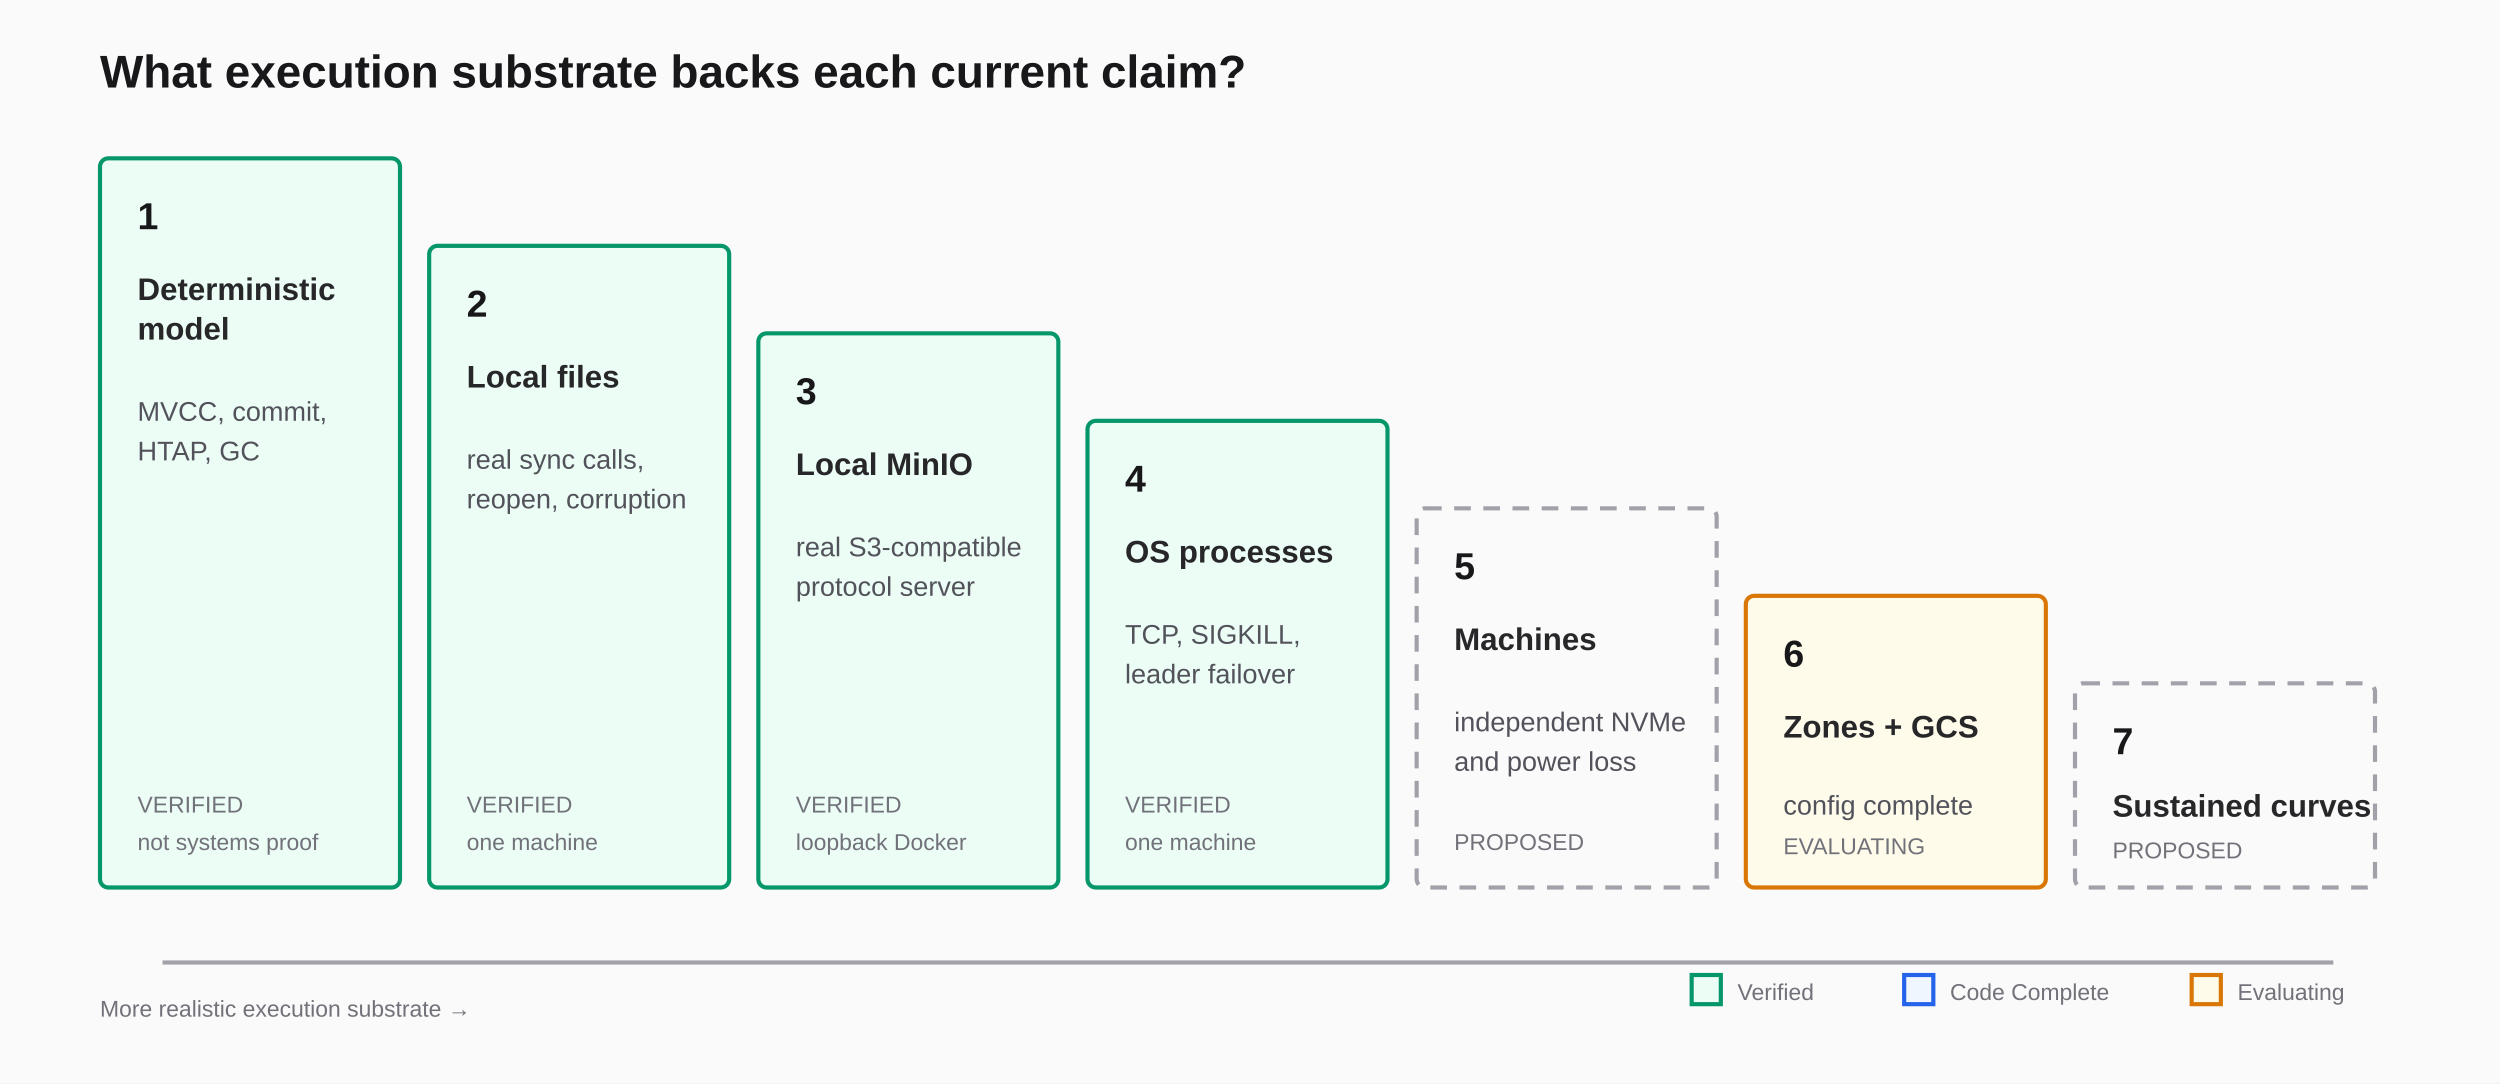
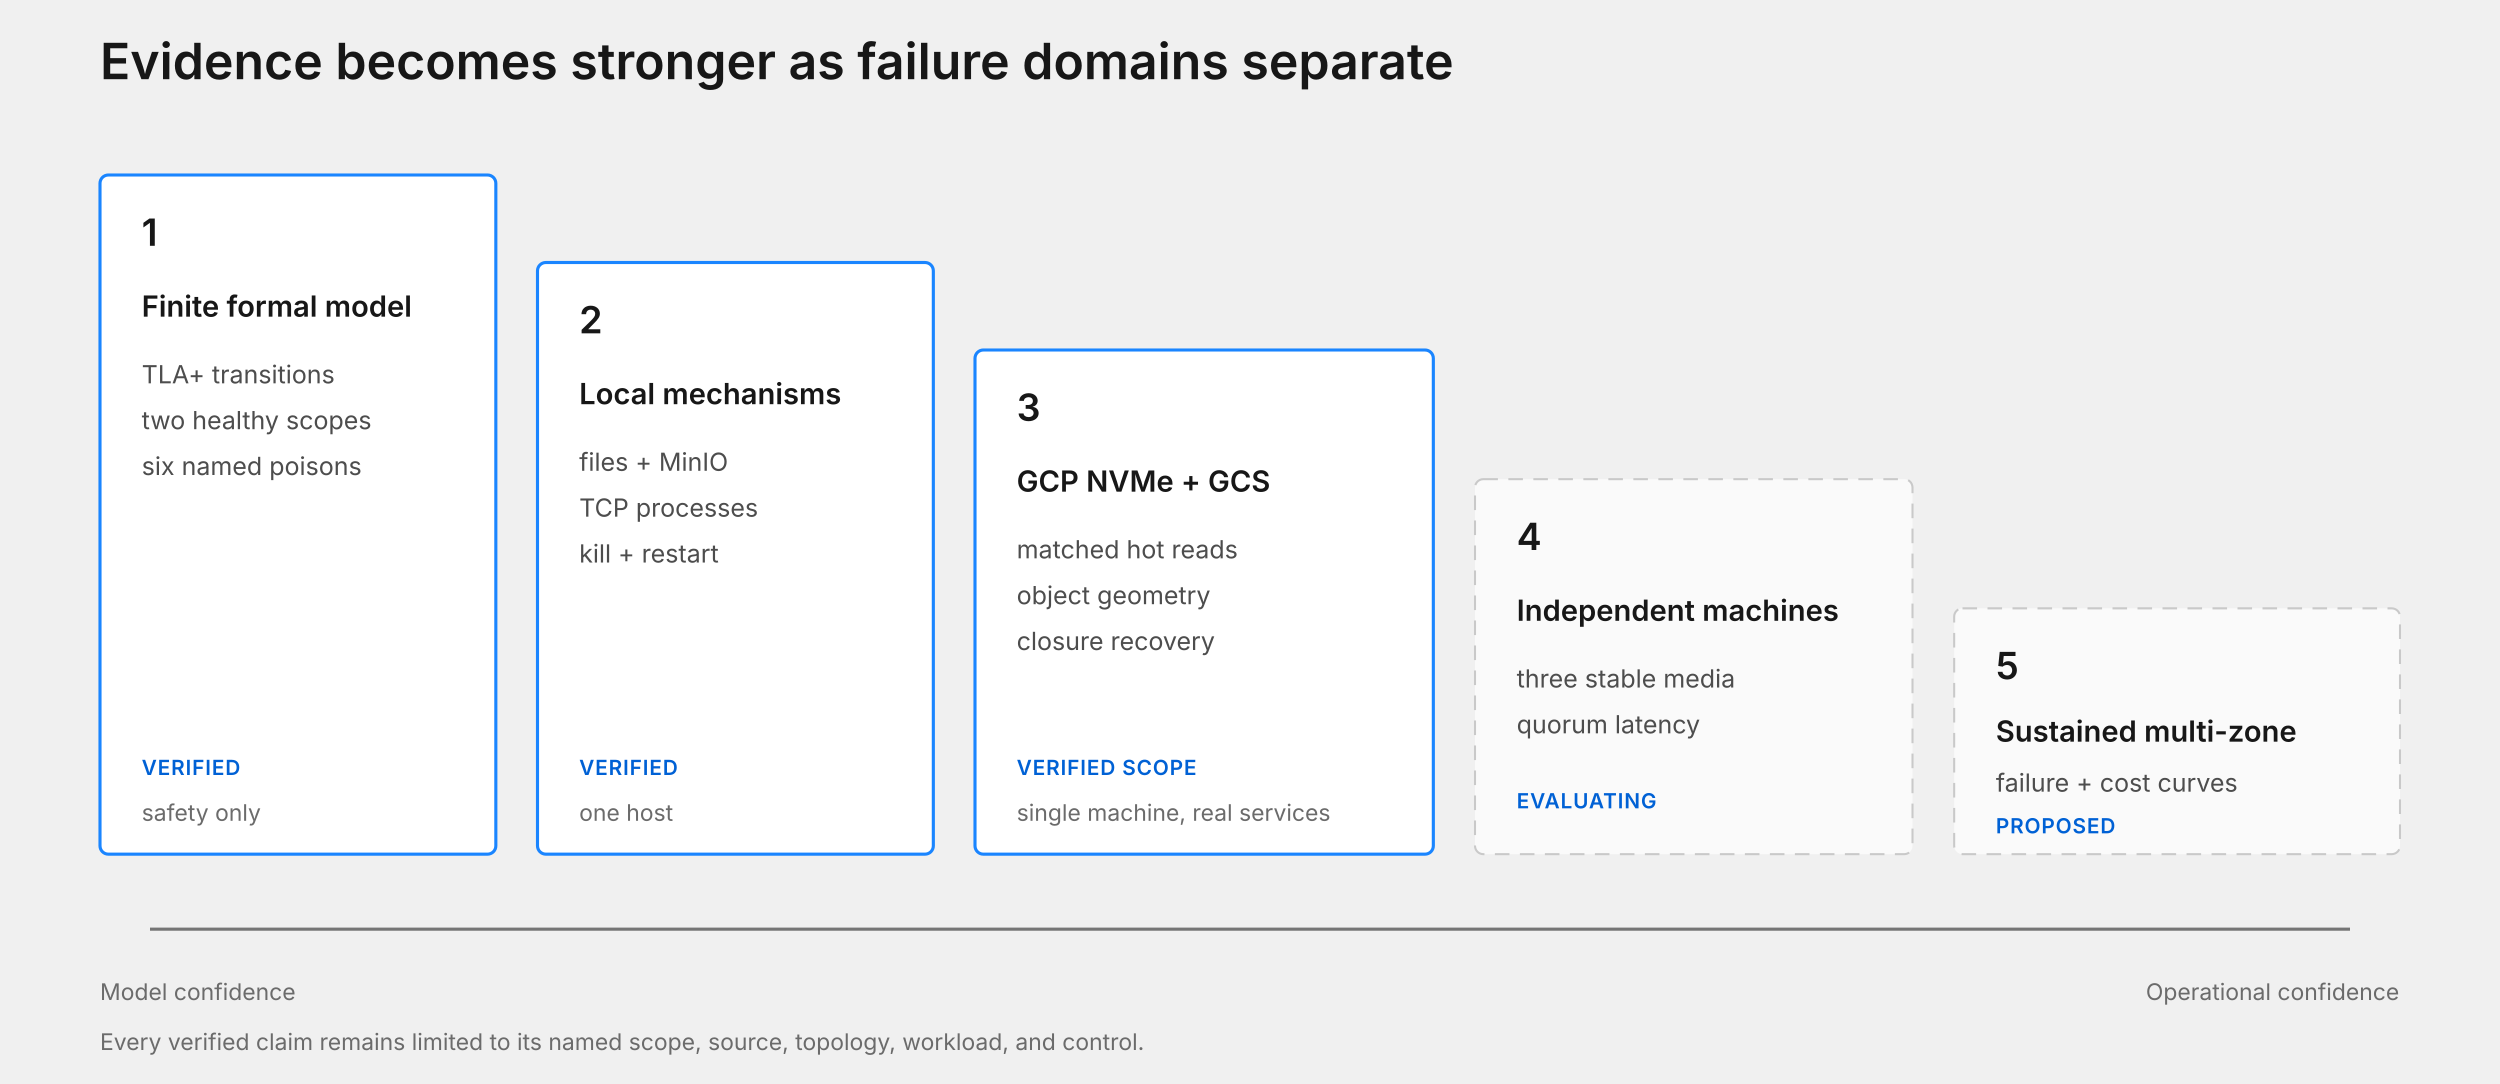
<svg xmlns="http://www.w3.org/2000/svg" width="1200" height="520" viewBox="0 0 1200 520" role="img" aria-labelledby="title desc">
  <defs>
    <style>
-       .bg{fill:#fafafa}.v{fill:#ecfdf5;stroke:#059669;stroke-width:2}.c{fill:#eff6ff;stroke:#2563eb;stroke-width:2}.e{fill:#fffbeb;stroke:#d97706;stroke-width:2}.f{fill:#fafafa;stroke:#a1a1aa;stroke-width:2;stroke-dasharray:8 6}.title{font:700 22px Arial,sans-serif;fill:#18181b}.label{font:700 15px Arial,sans-serif;fill:#27272a}.body{font:13px Arial,sans-serif;fill:#52525b}.small{font:11px Arial,sans-serif;fill:#71717a}.num{font:700 18px Arial,sans-serif;fill:#18181b}.axis{stroke:#a1a1aa;stroke-width:2}
+       .done{fill:#fff;stroke:#1a85ff;stroke-width:1.5}.open{fill:#fafafa;stroke:#c9c9c9;stroke-width:1;stroke-dasharray:7 5}.axis{stroke:#757575;stroke-width:1.5}.title{font:600 24px system-ui,-apple-system,"Segoe UI",sans-serif;fill:#171717}.head{font:600 14px system-ui,-apple-system,"Segoe UI",sans-serif;fill:#171717}.text{font:400 12px system-ui,-apple-system,"Segoe UI",sans-serif;fill:#4d4d4d}.small{font:400 11px system-ui,-apple-system,"Segoe UI",sans-serif;fill:#6b6b6b}.status{font:600 10px system-ui,-apple-system,"Segoe UI",sans-serif;fill:#0061d5;letter-spacing:.4px}.num{font:600 18px system-ui,-apple-system,"Segoe UI",sans-serif;fill:#171717}
    </style>
  </defs>
-   <rect class="bg" x="0" y="0" width="1200" height="520" />
-   <text class="title" x="48" y="42">What execution substrate backs each current claim?</text>
-   <line class="axis" x1="78" y1="462" x2="1120" y2="462" />
-   <g transform="translate(48,76)">
-     <rect class="v" width="144" height="350" rx="4" />
-     <text class="num" x="18" y="34">1</text>
-     <text class="label" x="18" y="68">Deterministic</text>
-     <text class="label" x="18" y="87">model</text>
-     <text class="body" x="18" y="126">MVCC, commit,</text>
-     <text class="body" x="18" y="145">HTAP, GC</text>
-     <text class="small" x="18" y="314">VERIFIED</text>
-     <text class="small" x="18" y="332">not systems proof</text>
+   <text class="title" x="48" y="38">Evidence becomes stronger as failure domains separate</text>
+   <line class="axis" x1="72" y1="446" x2="1128" y2="446" />
+   <g transform="translate(48,84)">
+     <rect class="done" width="190" height="326" rx="4" />
+     <text class="num" x="20" y="34">1</text>
+     <text class="head" x="20" y="68">Finite formal model</text>
+     <text class="text" x="20" y="100">TLA+ transitions</text>
+     <text class="text" x="20" y="122">two healthy scopes</text>
+     <text class="text" x="20" y="144">six named poisons</text>
+     <text class="status" x="20" y="288">VERIFIED</text>
+     <text class="small" x="20" y="310">safety only</text>
  </g>
-   <g transform="translate(206,118)">
-     <rect class="v" width="144" height="308" rx="4" />
-     <text class="num" x="18" y="34">2</text>
-     <text class="label" x="18" y="68">Local files</text>
-     <text class="body" x="18" y="107">real sync calls,</text>
-     <text class="body" x="18" y="126">reopen, corruption</text>
-     <text class="small" x="18" y="272">VERIFIED</text>
-     <text class="small" x="18" y="290">one machine</text>
+   <g transform="translate(258,126)">
+     <rect class="done" width="190" height="284" rx="4" />
+     <text class="num" x="20" y="34">2</text>
+     <text class="head" x="20" y="68">Local mechanisms</text>
+     <text class="text" x="20" y="100">files + MinIO</text>
+     <text class="text" x="20" y="122">TCP processes</text>
+     <text class="text" x="20" y="144">kill + restart</text>
+     <text class="status" x="20" y="246">VERIFIED</text>
+     <text class="small" x="20" y="268">one host</text>
  </g>
-   <g transform="translate(364,160)">
-     <rect class="v" width="144" height="266" rx="4" />
-     <text class="num" x="18" y="34">3</text>
-     <text class="label" x="18" y="68">Local MinIO</text>
-     <text class="body" x="18" y="107">real S3-compatible</text>
-     <text class="body" x="18" y="126">protocol server</text>
-     <text class="small" x="18" y="230">VERIFIED</text>
-     <text class="small" x="18" y="248">loopback Docker</text>
+   <g transform="translate(468,168)">
+     <rect class="done" width="220" height="242" rx="4" />
+     <text class="num" x="20" y="34">3</text>
+     <text class="head" x="20" y="68">GCP NVMe + GCS</text>
+     <text class="text" x="20" y="100">matched hot reads</text>
+     <text class="text" x="20" y="122">object geometry</text>
+     <text class="text" x="20" y="144">closure recovery</text>
+     <text class="status" x="20" y="204">VERIFIED SCOPE</text>
+     <text class="small" x="20" y="226">single machine, real services</text>
  </g>
-   <g transform="translate(522,202)">
-     <rect class="v" width="144" height="224" rx="4" />
-     <text class="num" x="18" y="34">4</text>
-     <text class="label" x="18" y="68">OS processes</text>
-     <text class="body" x="18" y="107">TCP, SIGKILL,</text>
-     <text class="body" x="18" y="126">leader failover</text>
-     <text class="small" x="18" y="188">VERIFIED</text>
-     <text class="small" x="18" y="206">one machine</text>
+   <g transform="translate(708,230)">
+     <rect class="open" width="210" height="180" rx="4" />
+     <text class="num" x="20" y="34">4</text>
+     <text class="head" x="20" y="68">Independent machines</text>
+     <text class="text" x="20" y="100">three stable media</text>
+     <text class="text" x="20" y="122">quorum latency</text>
+     <text class="status" x="20" y="158">EVALUATING</text>
  </g>
-   <g transform="translate(680,244)">
-     <rect class="f" width="144" height="182" rx="4" />
-     <text class="num" x="18" y="34">5</text>
-     <text class="label" x="18" y="68">Machines</text>
-     <text class="body" x="18" y="107">independent NVMe</text>
-     <text class="body" x="18" y="126">and power loss</text>
-     <text class="small" x="18" y="164">PROPOSED</text>
+   <g transform="translate(938,292)">
+     <rect class="open" width="214" height="118" rx="4" />
+     <text class="num" x="20" y="34">5</text>
+     <text class="head" x="20" y="64">Sustained multi-zone</text>
+     <text class="text" x="20" y="88">failure + cost curves</text>
+     <text class="status" x="20" y="108">PROPOSED</text>
  </g>
-   <g transform="translate(838,286)">
-     <rect class="e" width="144" height="140" rx="4" />
-     <text class="num" x="18" y="34">6</text>
-     <text class="label" x="18" y="68">Zones + GCS</text>
-     <text class="body" x="18" y="105">config complete</text>
-     <text class="small" x="18" y="124">EVALUATING</text>
-   </g>
-   <g transform="translate(996,328)">
-     <rect class="f" width="144" height="98" rx="4" />
-     <text class="num" x="18" y="34">7</text>
-     <text class="label" x="18" y="64">Sustained curves</text>
-     <text class="small" x="18" y="84">PROPOSED</text>
-   </g>
-   <text class="small" x="48" y="488">More realistic execution substrate →</text>
-   <rect class="v" x="812" y="468" width="14" height="14" />
-   <text class="small" x="834" y="480">Verified</text>
-   <rect class="c" x="914" y="468" width="14" height="14" />
-   <text class="small" x="936" y="480">Code Complete</text>
-   <rect class="e" x="1052" y="468" width="14" height="14" />
-   <text class="small" x="1074" y="480">Evaluating</text>
+   <text class="small" x="48" y="480">Model confidence</text>
+   <text class="small" x="1030" y="480">Operational confidence</text>
+   <text class="small" x="48" y="504">Every verified claim remains limited to its named scope, source, topology, workload, and control.</text>
</svg>
